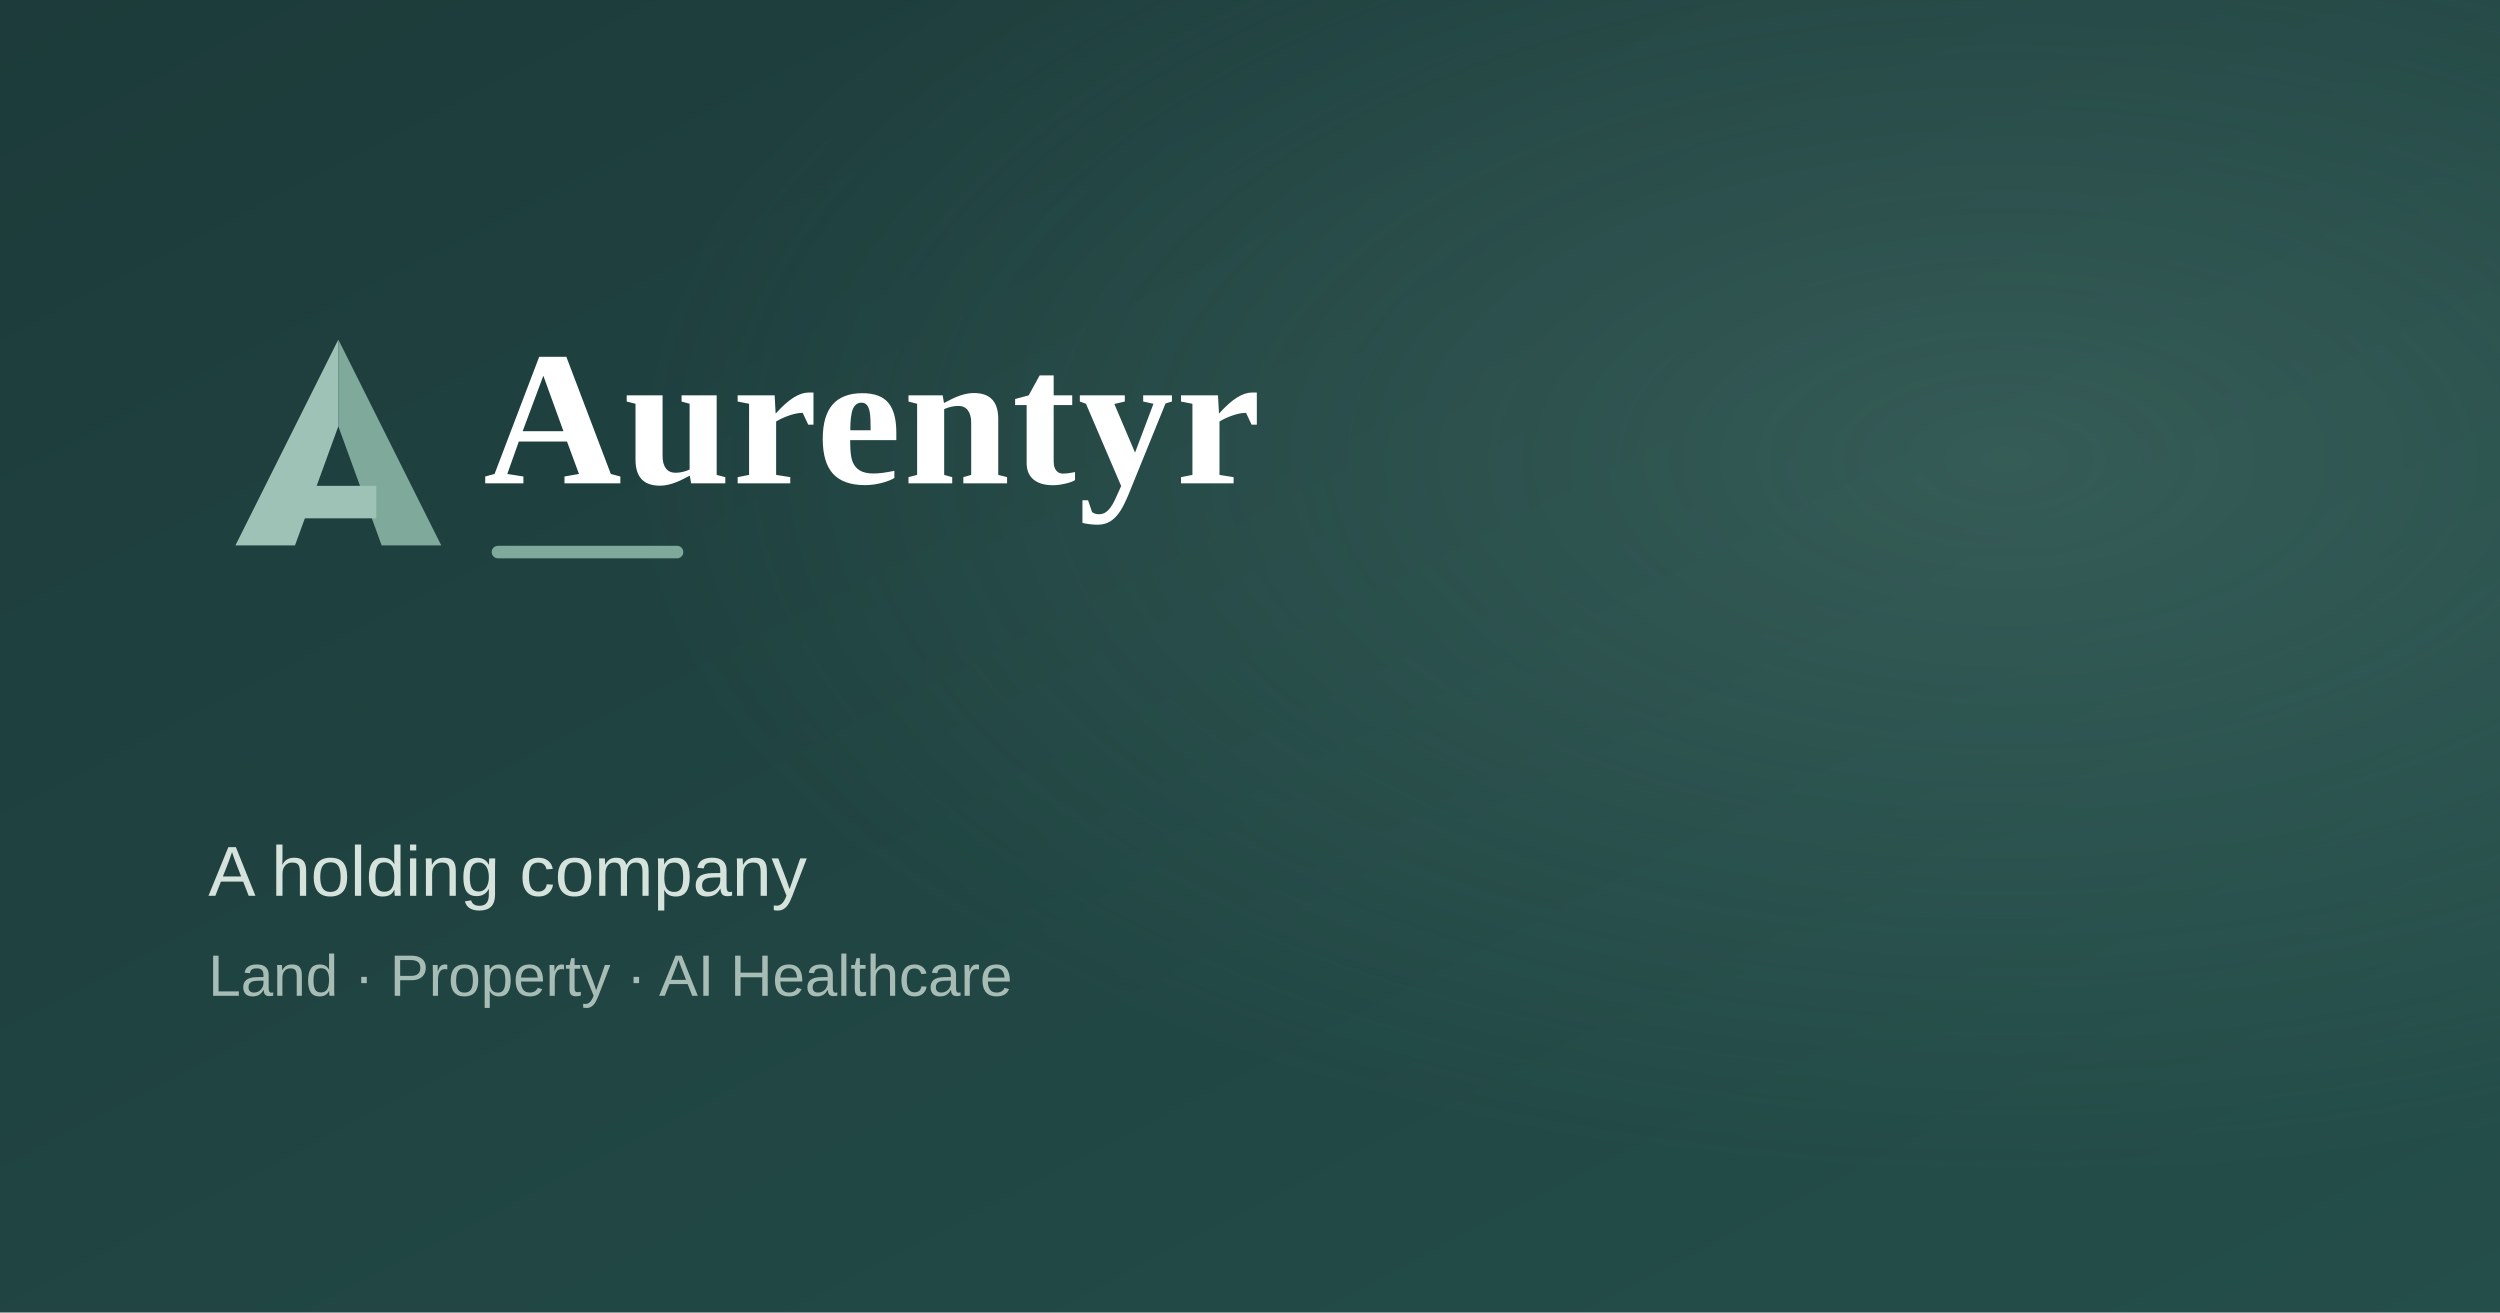
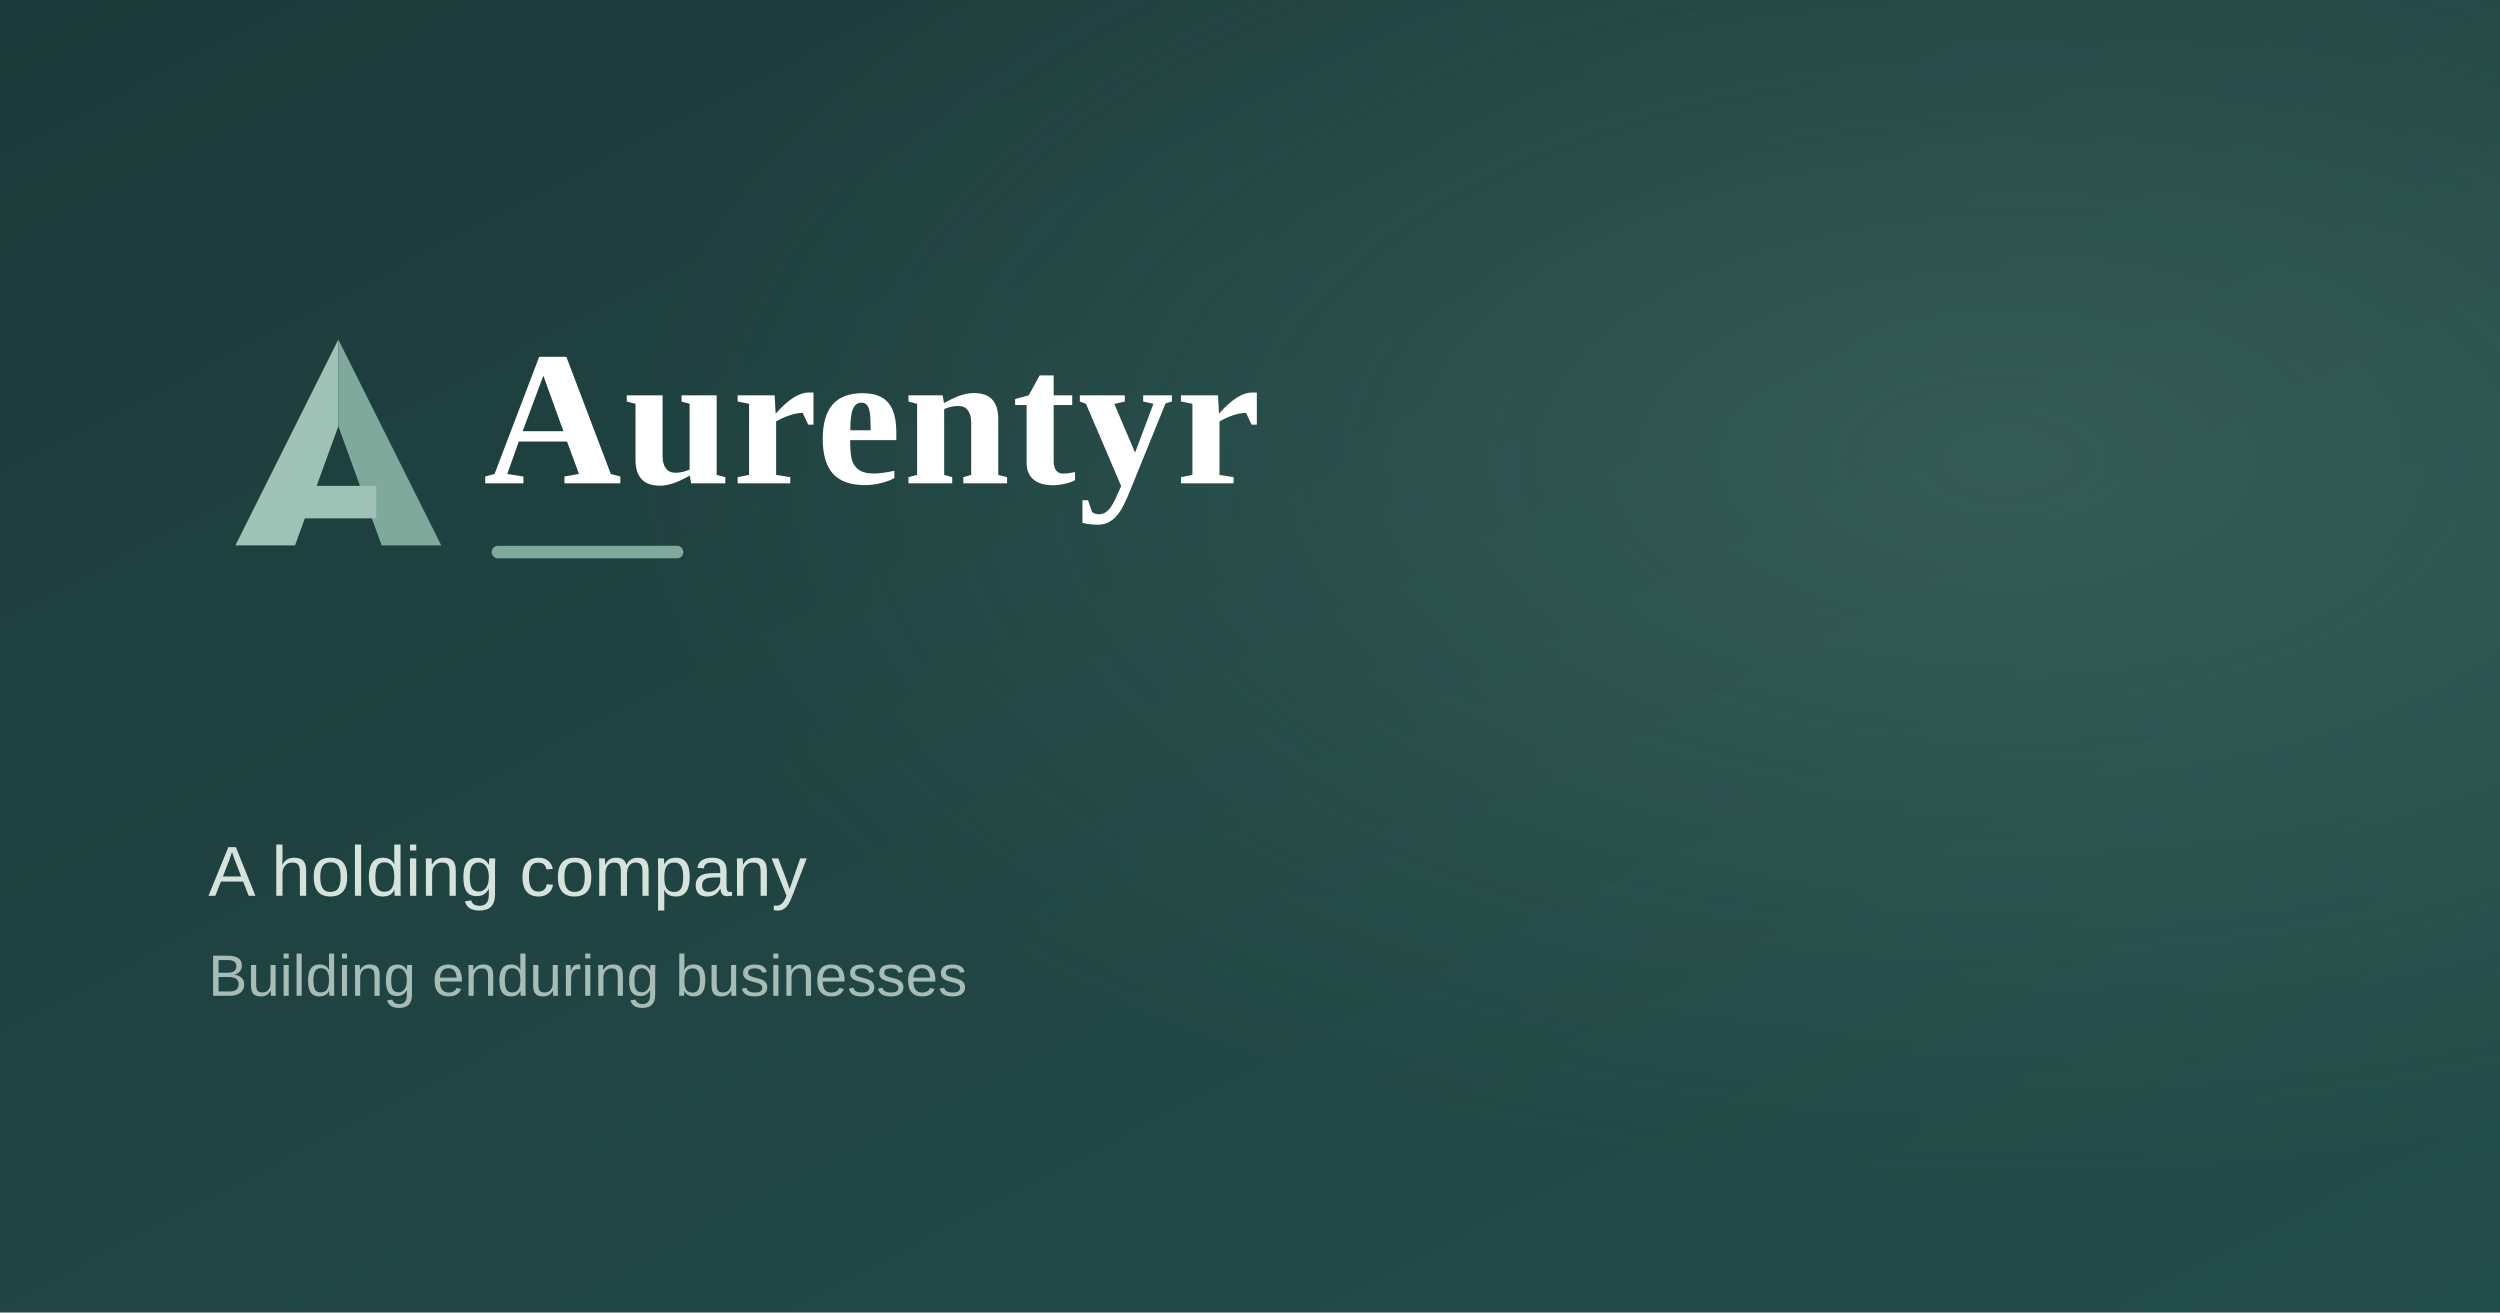
<svg xmlns="http://www.w3.org/2000/svg" viewBox="0 0 1200 630" width="1200" height="630" fill="none">
  <defs>
    <linearGradient id="bg" x1="0" y1="0" x2="1" y2="1">
      <stop offset="0" stop-color="#1c3b3a" />
      <stop offset="1" stop-color="#244e4a" />
    </linearGradient>
    <radialGradient id="glow" cx="0.8" cy="0.35" r="0.55">
      <stop offset="0" stop-color="#7fa99b" stop-opacity="0.22" />
      <stop offset="1" stop-color="#7fa99b" stop-opacity="0" />
    </radialGradient>
  </defs>
  <rect width="1200" height="630" fill="url(#bg)" />
  <rect width="1200" height="630" fill="url(#glow)" />
  <g transform="translate(100 150) scale(2.6)">
    <polygon points="24,5 5,43 16,43 24,21" fill="#9ec3b6" />
    <polygon points="24,5 43,43 32,43 24,21" fill="#7fa99b" />
    <polygon points="17,32 31,32 31,38 17,38" fill="#9ec3b6" />
  </g>
  <text x="232" y="232" font-family="Georgia, 'Times New Roman', serif" font-size="92" font-weight="600" letter-spacing="1" fill="#ffffff">Aurentyr</text>
  <rect x="236" y="262" width="92" height="6" rx="3" fill="#7fa99b" />
  <text x="100" y="430" font-family="Arial, Helvetica, sans-serif" font-size="34" font-weight="400" fill="#d6e2dc">A holding company</text>
-   <text x="100" y="478" font-family="Arial, Helvetica, sans-serif" font-size="28" font-weight="400" fill="#a7bcb5">Land · Property · AI Healthcare</text>
+   <text x="100" y="478" font-family="Arial, Helvetica, sans-serif" font-size="28" font-weight="400" fill="#a7bcb5">Building enduring businesses</text>
</svg>
